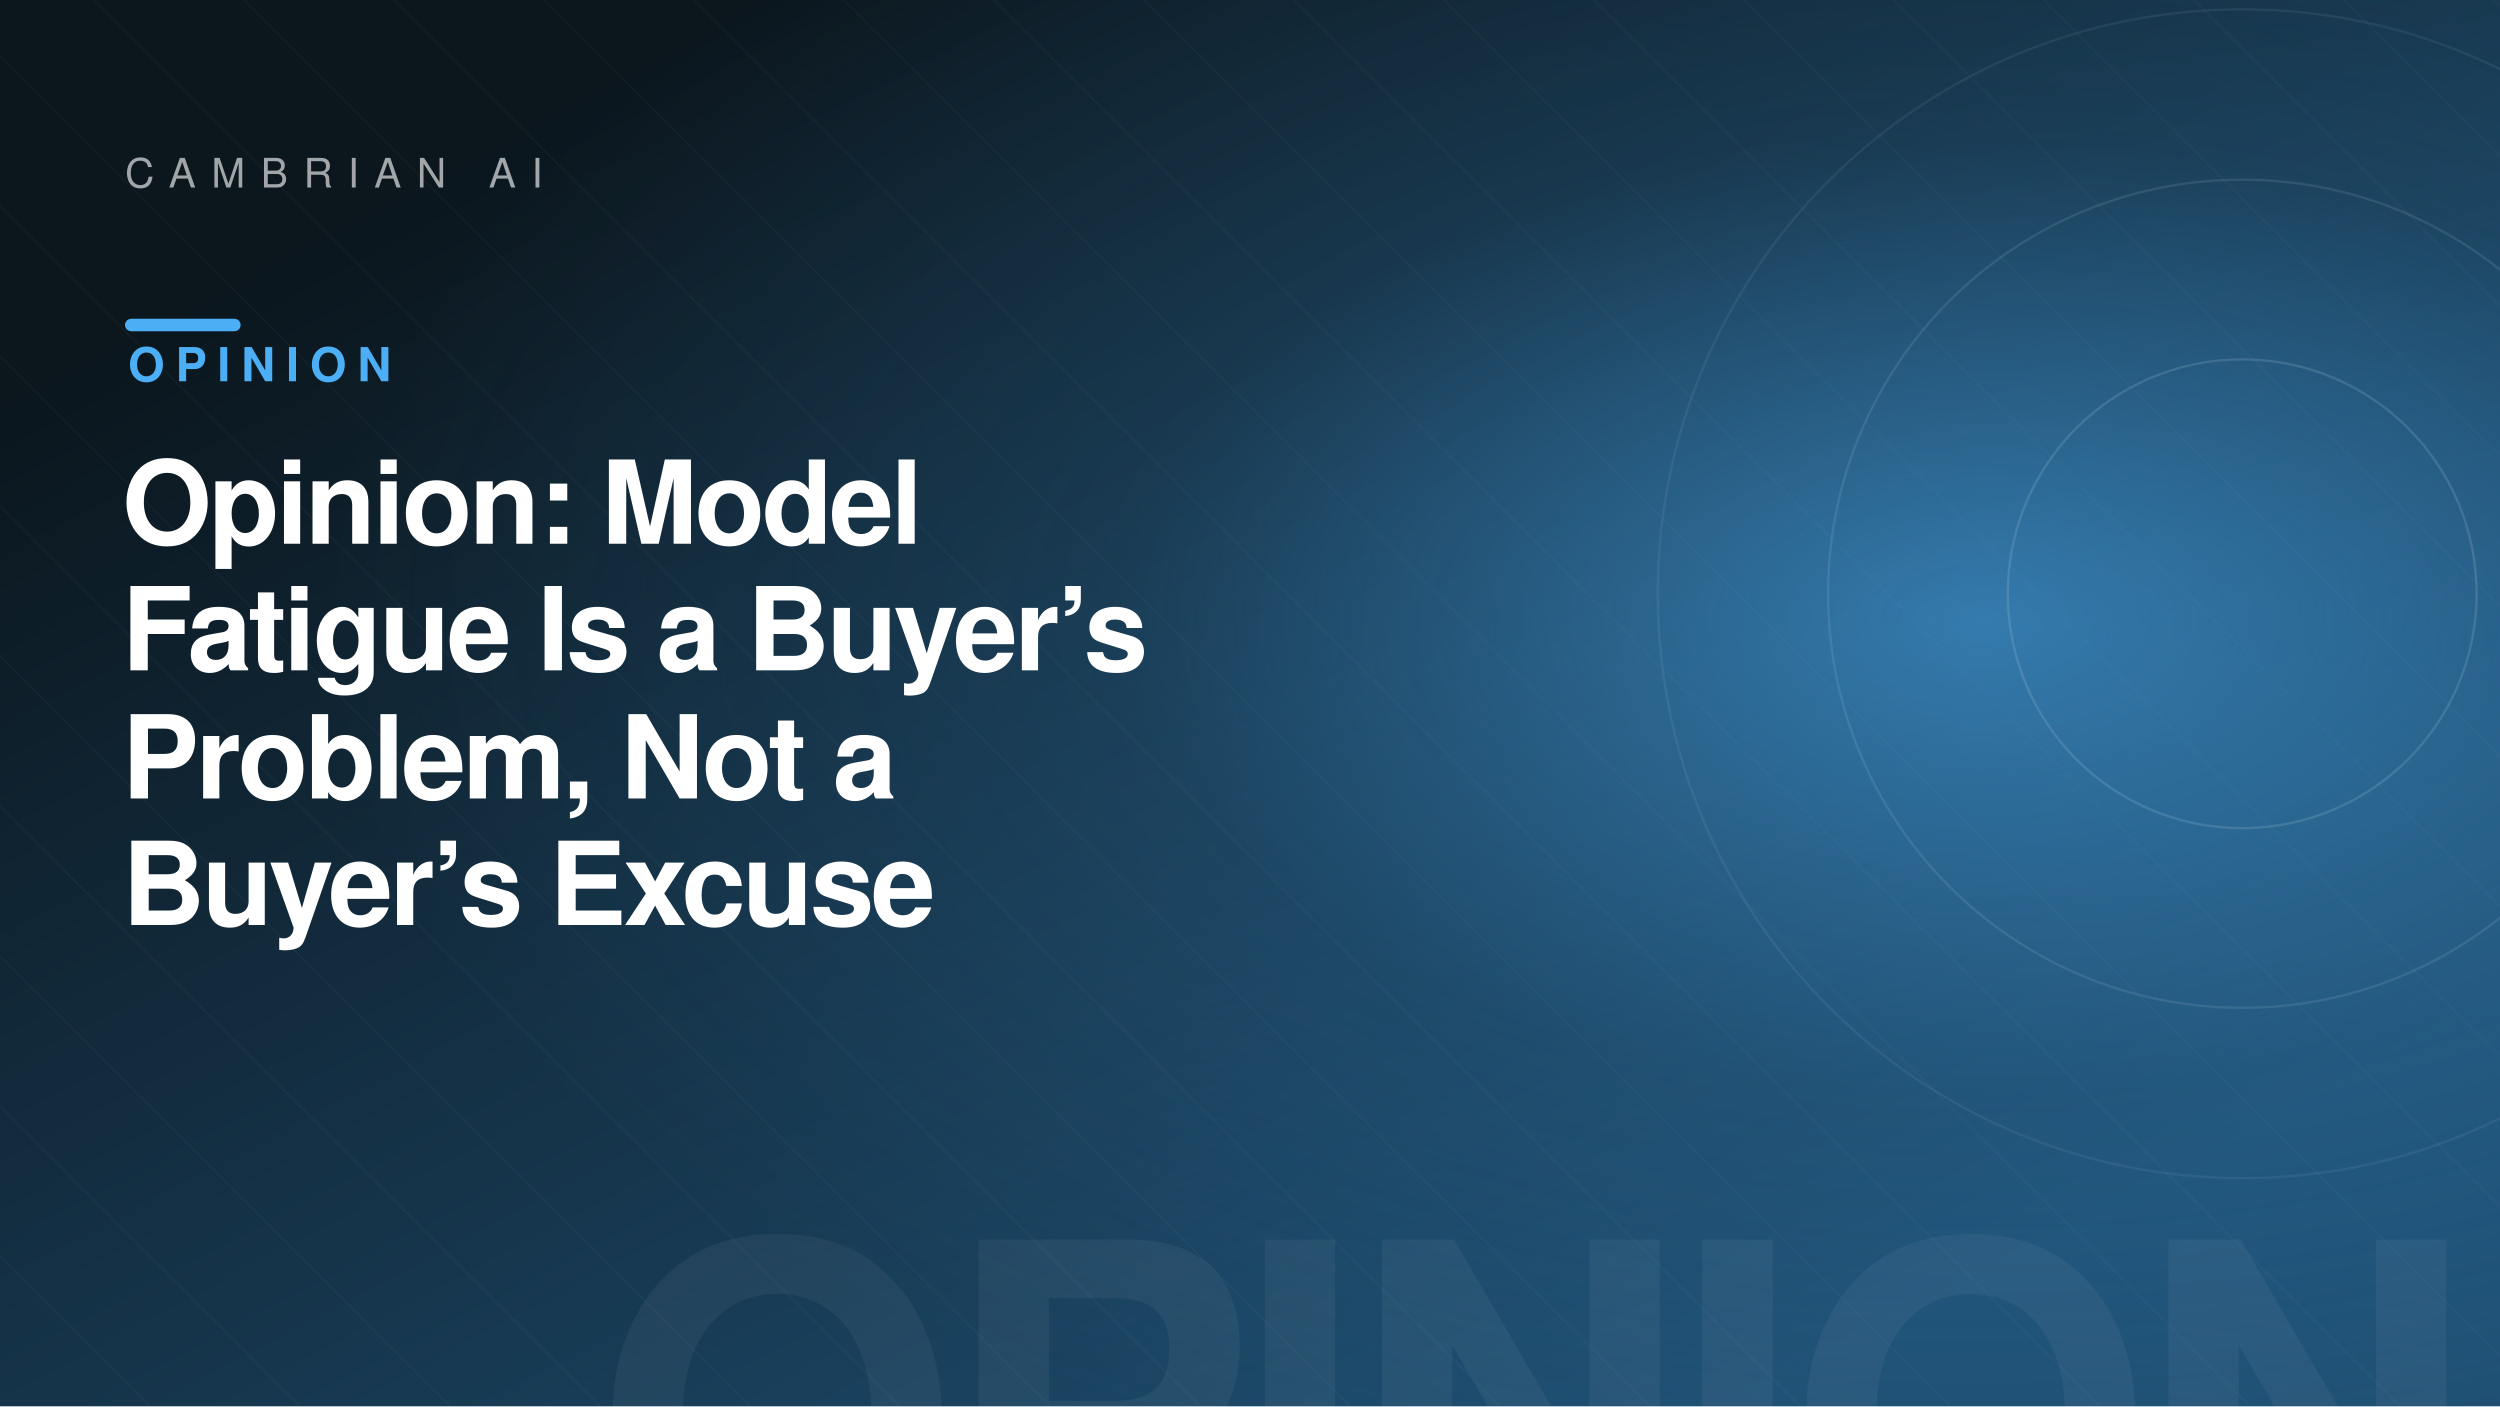
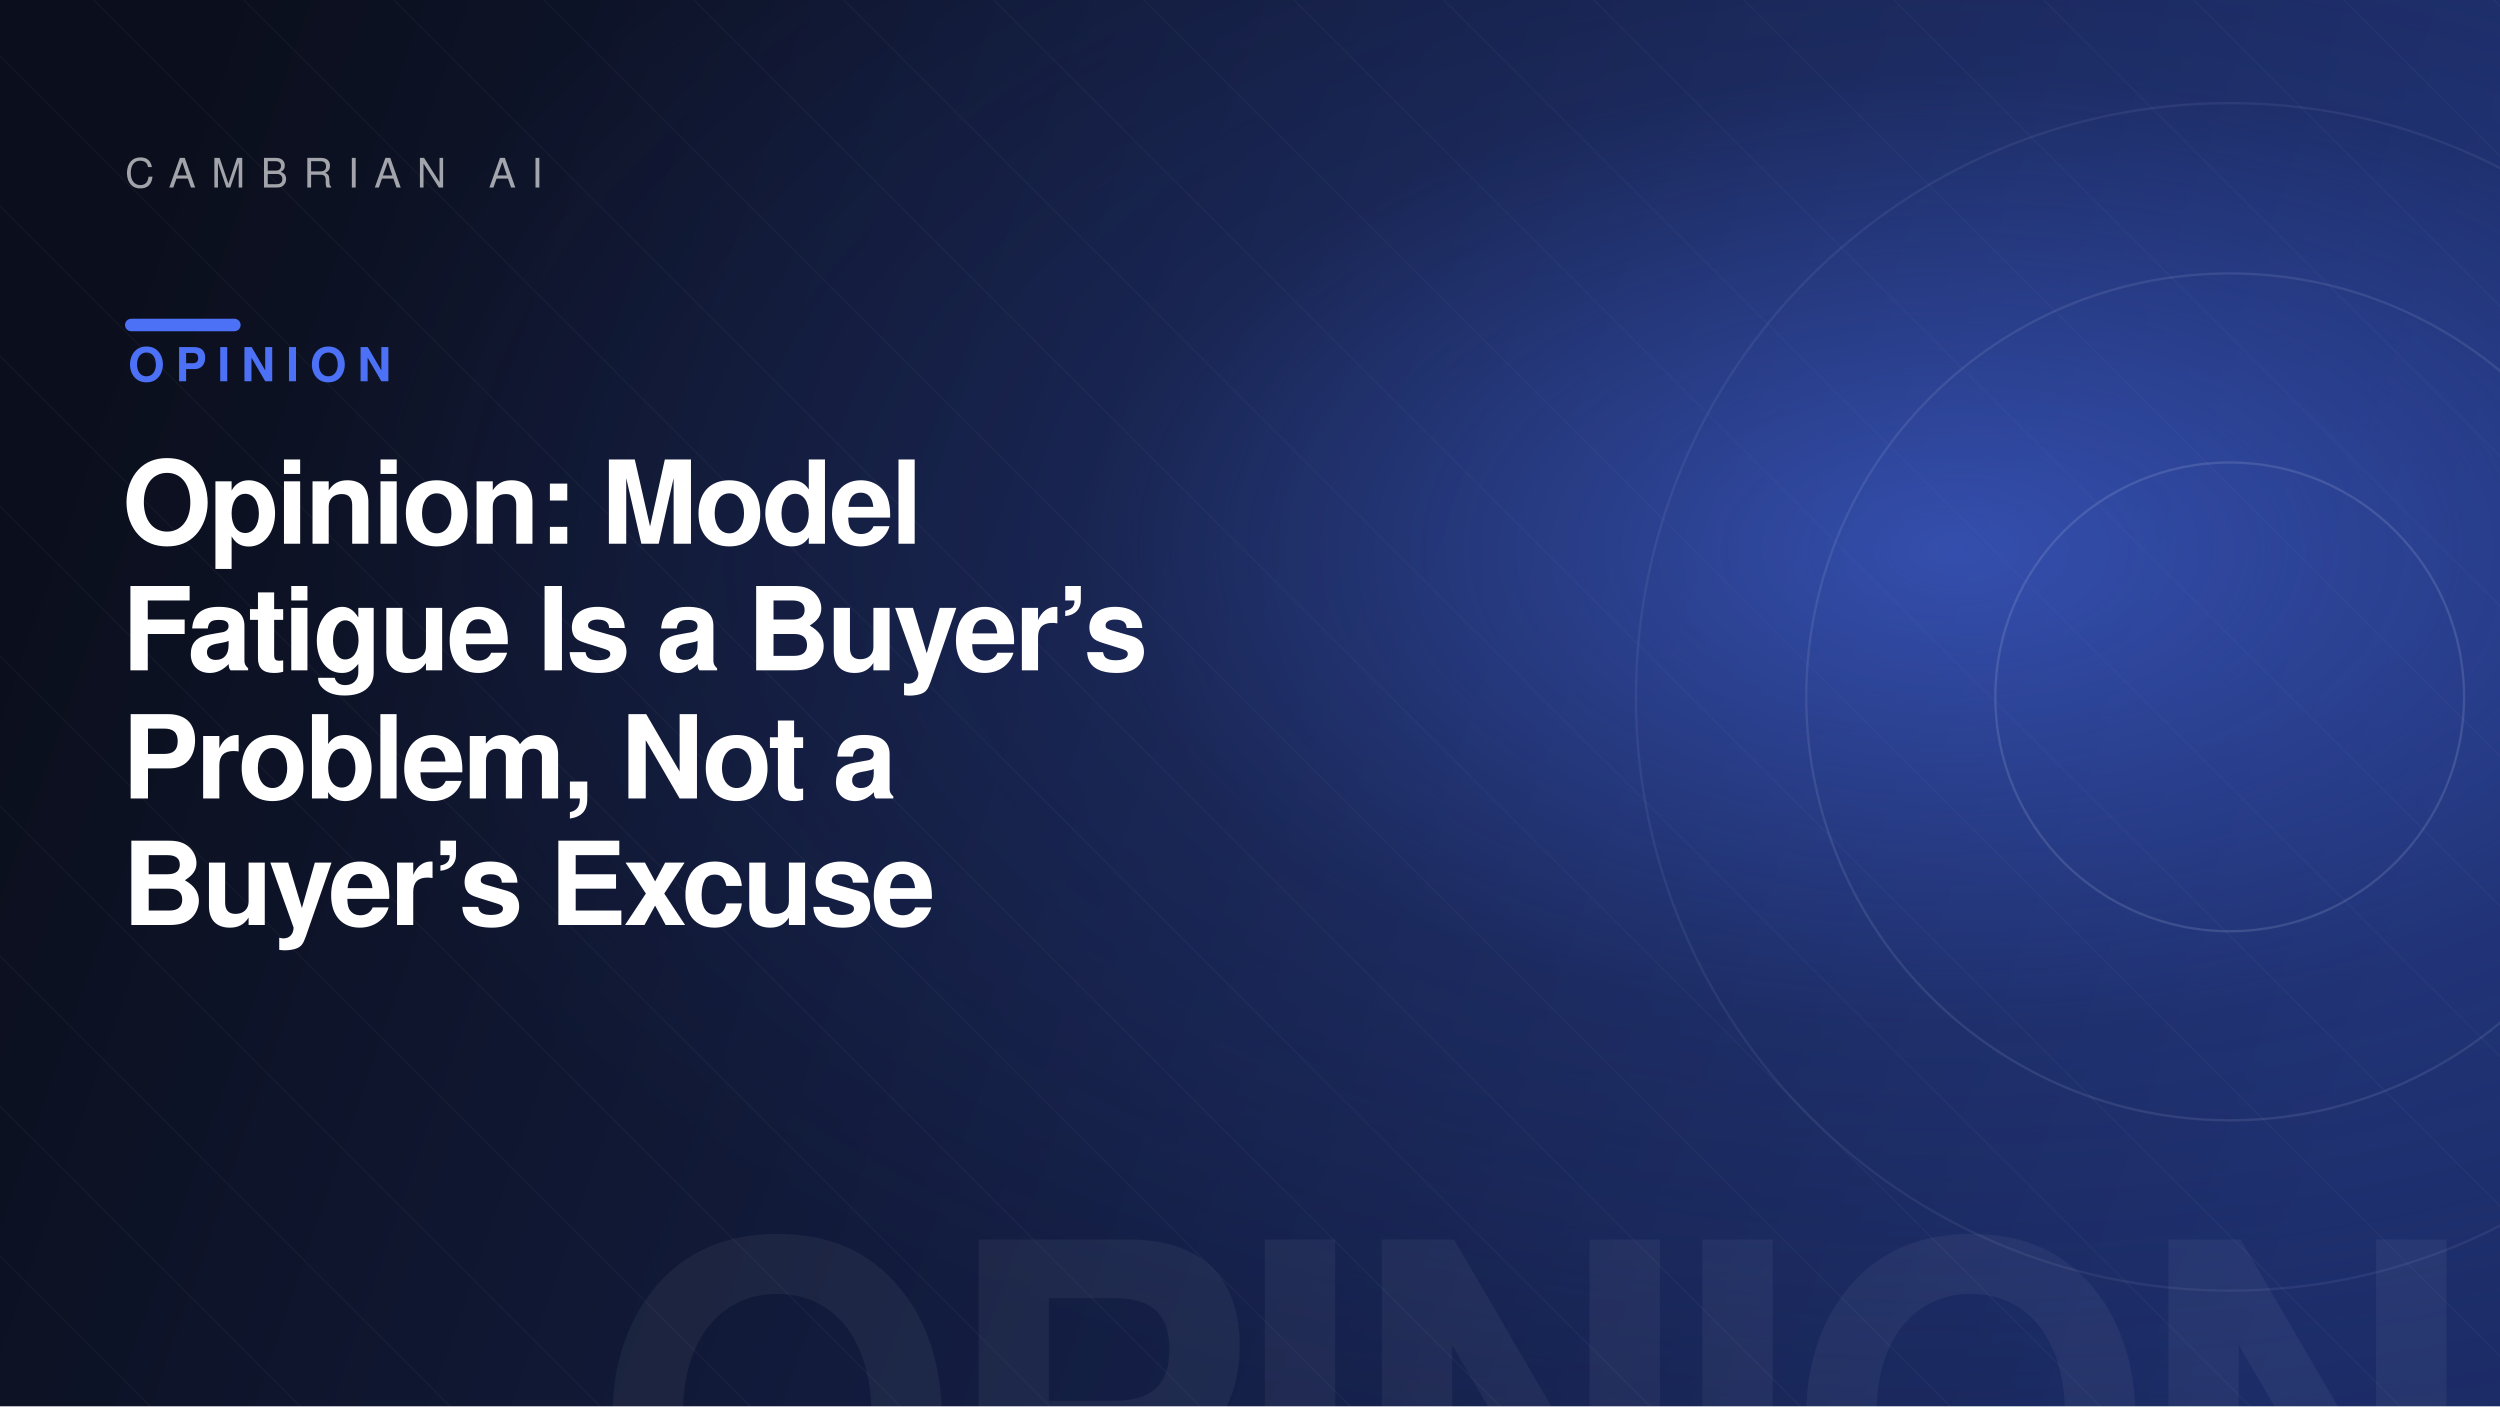
<svg xmlns="http://www.w3.org/2000/svg" width="1600" height="900" viewBox="0 0 1600 900" role="img" aria-label="Opinion: Model Fatigue Is a Buyer’s Problem, Not a Buyer’s Excuse">
  <defs>
-     <linearGradient id="bg" gradientTransform="rotate(47 0.5 0.5)">
-       <stop offset="0" stop-color="hsl(205, 44%, 8%)" />
-       <stop offset="1" stop-color="hsl(205, 58%, 28%)" />
+     <linearGradient id="bg" gradientTransform="rotate(11 0.5 0.5)">
+       <stop offset="0" stop-color="hsl(227, 44%, 8%)" />
+       <stop offset="1" stop-color="hsl(227, 58%, 25%)" />
    </linearGradient>
-     <radialGradient id="glow" cx="79%" cy="44%" r="66%">
-       <stop offset="0" stop-color="hsl(205, 90%, 63%)" stop-opacity="0.55" />
-       <stop offset="52%" stop-color="hsl(205, 90%, 63%)" stop-opacity="0.12" />
-       <stop offset="100%" stop-color="hsl(205, 90%, 63%)" stop-opacity="0" />
+     <radialGradient id="glow" cx="78%" cy="39%" r="66%">
+       <stop offset="0" stop-color="hsl(227, 90%, 63%)" stop-opacity="0.55" />
+       <stop offset="52%" stop-color="hsl(227, 90%, 63%)" stop-opacity="0.12" />
+       <stop offset="100%" stop-color="hsl(227, 90%, 63%)" stop-opacity="0" />
    </radialGradient>
  </defs>
  <rect width="1600" height="900" fill="url(#bg)" />
  <g>
    <line x1="-900" y1="0" x2="0" y2="900" stroke="#ffffff" stroke-width="1" opacity="0.028" />
    <line x1="-804" y1="0" x2="96" y2="900" stroke="#ffffff" stroke-width="1" opacity="0.028" />
    <line x1="-708" y1="0" x2="192" y2="900" stroke="#ffffff" stroke-width="1" opacity="0.028" />
    <line x1="-612" y1="0" x2="288" y2="900" stroke="#ffffff" stroke-width="1" opacity="0.028" />
    <line x1="-516" y1="0" x2="384" y2="900" stroke="#ffffff" stroke-width="1" opacity="0.028" />
    <line x1="-420" y1="0" x2="480" y2="900" stroke="#ffffff" stroke-width="1" opacity="0.028" />
    <line x1="-324" y1="0" x2="576" y2="900" stroke="#ffffff" stroke-width="1" opacity="0.028" />
    <line x1="-228" y1="0" x2="672" y2="900" stroke="#ffffff" stroke-width="1" opacity="0.028" />
    <line x1="-132" y1="0" x2="768" y2="900" stroke="#ffffff" stroke-width="1" opacity="0.028" />
    <line x1="-36" y1="0" x2="864" y2="900" stroke="#ffffff" stroke-width="1" opacity="0.028" />
    <line x1="60" y1="0" x2="960" y2="900" stroke="#ffffff" stroke-width="1" opacity="0.028" />
    <line x1="156" y1="0" x2="1056" y2="900" stroke="#ffffff" stroke-width="1" opacity="0.028" />
    <line x1="252" y1="0" x2="1152" y2="900" stroke="#ffffff" stroke-width="1" opacity="0.028" />
    <line x1="348" y1="0" x2="1248" y2="900" stroke="#ffffff" stroke-width="1" opacity="0.028" />
    <line x1="444" y1="0" x2="1344" y2="900" stroke="#ffffff" stroke-width="1" opacity="0.028" />
    <line x1="540" y1="0" x2="1440" y2="900" stroke="#ffffff" stroke-width="1" opacity="0.028" />
    <line x1="636" y1="0" x2="1536" y2="900" stroke="#ffffff" stroke-width="1" opacity="0.028" />
    <line x1="732" y1="0" x2="1632" y2="900" stroke="#ffffff" stroke-width="1" opacity="0.028" />
    <line x1="828" y1="0" x2="1728" y2="900" stroke="#ffffff" stroke-width="1" opacity="0.028" />
    <line x1="924" y1="0" x2="1824" y2="900" stroke="#ffffff" stroke-width="1" opacity="0.028" />
    <line x1="1020" y1="0" x2="1920" y2="900" stroke="#ffffff" stroke-width="1" opacity="0.028" />
    <line x1="1116" y1="0" x2="2016" y2="900" stroke="#ffffff" stroke-width="1" opacity="0.028" />
    <line x1="1212" y1="0" x2="2112" y2="900" stroke="#ffffff" stroke-width="1" opacity="0.028" />
    <line x1="1308" y1="0" x2="2208" y2="900" stroke="#ffffff" stroke-width="1" opacity="0.028" />
    <line x1="1404" y1="0" x2="2304" y2="900" stroke="#ffffff" stroke-width="1" opacity="0.028" />
    <line x1="1500" y1="0" x2="2400" y2="900" stroke="#ffffff" stroke-width="1" opacity="0.028" />
    <line x1="1596" y1="0" x2="2496" y2="900" stroke="#ffffff" stroke-width="1" opacity="0.028" />
  </g>
  <text x="1584" y="1012" text-anchor="end" font-family="Helvetica, Arial, sans-serif" font-size="300" font-weight="800" letter-spacing="-10" fill="#ffffff" opacity="0.05">OPINION</text>
  <rect width="1600" height="900" fill="url(#glow)" />
  <g>
-     <circle cx="1435" cy="380" r="150" fill="none" stroke="hsl(205, 55%, 86%)" stroke-width="1.5" opacity="0.16" />
-     <circle cx="1435" cy="380" r="265" fill="none" stroke="hsl(205, 55%, 86%)" stroke-width="1.5" opacity="0.12" />
-     <circle cx="1435" cy="380" r="374" fill="none" stroke="hsl(205, 55%, 86%)" stroke-width="1.5" opacity="0.08" />
+     <circle cx="1427" cy="446" r="150" fill="none" stroke="hsl(227, 55%, 86%)" stroke-width="1.5" opacity="0.16" />
+     <circle cx="1427" cy="446" r="271" fill="none" stroke="hsl(227, 55%, 86%)" stroke-width="1.5" opacity="0.12" />
+     <circle cx="1427" cy="446" r="380" fill="none" stroke="hsl(227, 55%, 86%)" stroke-width="1.5" opacity="0.08" />
  </g>
  <text x="80" y="120" font-family="Helvetica, Arial, sans-serif" font-size="26" letter-spacing="10" fill="#ffffff" opacity="0.62">CAMBRIAN AI</text>
-   <rect x="80" y="204" width="74" height="8" rx="4" fill="hsl(205, 90%, 63%)" />
-   <text x="82" y="244" font-family="Helvetica, Arial, sans-serif" font-size="30" font-weight="700" letter-spacing="7" fill="hsl(205, 90%, 63%)">OPINION</text>
+   <rect x="80" y="204" width="74" height="8" rx="4" fill="hsl(227, 90%, 63%)" />
+   <text x="82" y="244" font-family="Helvetica, Arial, sans-serif" font-size="30" font-weight="700" letter-spacing="7" fill="hsl(227, 90%, 63%)">OPINION</text>
  <text x="78" y="348" font-family="Helvetica, Arial, sans-serif" font-size="74" font-weight="700" letter-spacing="-2" fill="#ffffff">Opinion: Model</text>
  <text x="78" y="429" font-family="Helvetica, Arial, sans-serif" font-size="74" font-weight="700" letter-spacing="-2" fill="#ffffff">Fatigue Is a Buyer’s</text>
  <text x="78" y="511" font-family="Helvetica, Arial, sans-serif" font-size="74" font-weight="700" letter-spacing="-2" fill="#ffffff">Problem, Not a</text>
  <text x="78" y="592" font-family="Helvetica, Arial, sans-serif" font-size="74" font-weight="700" letter-spacing="-2" fill="#ffffff">Buyer’s Excuse</text>
</svg>
